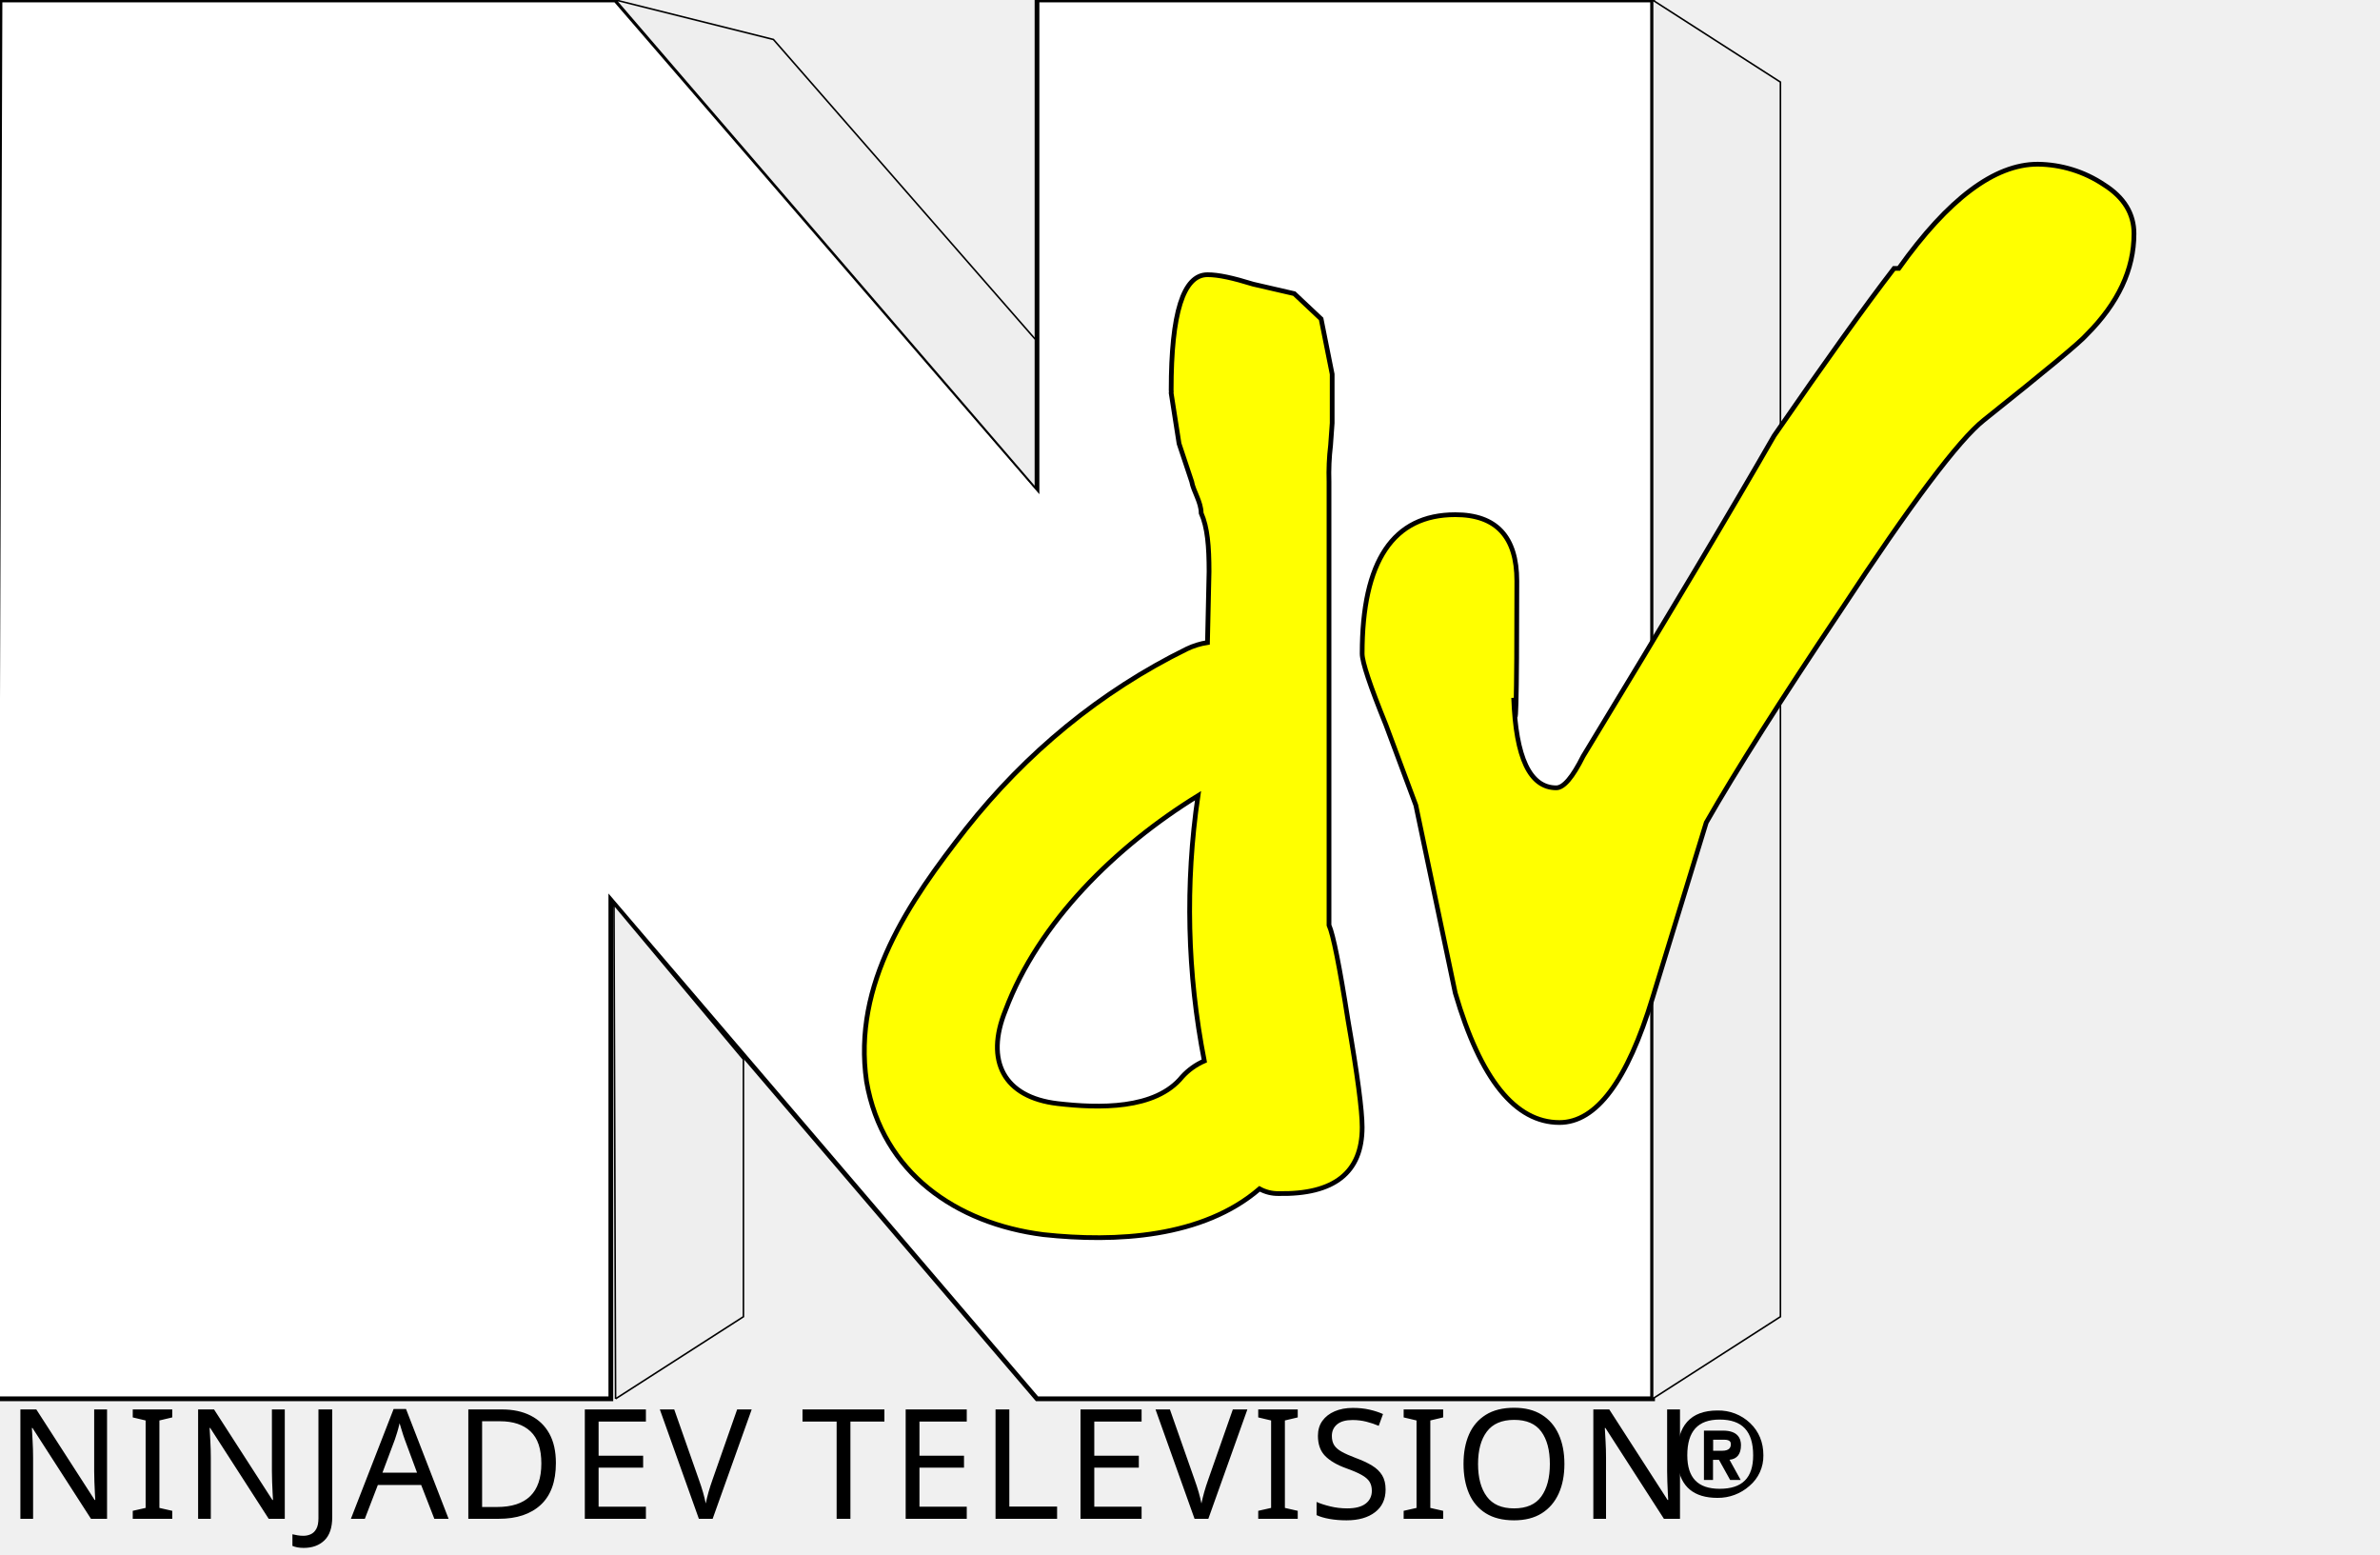
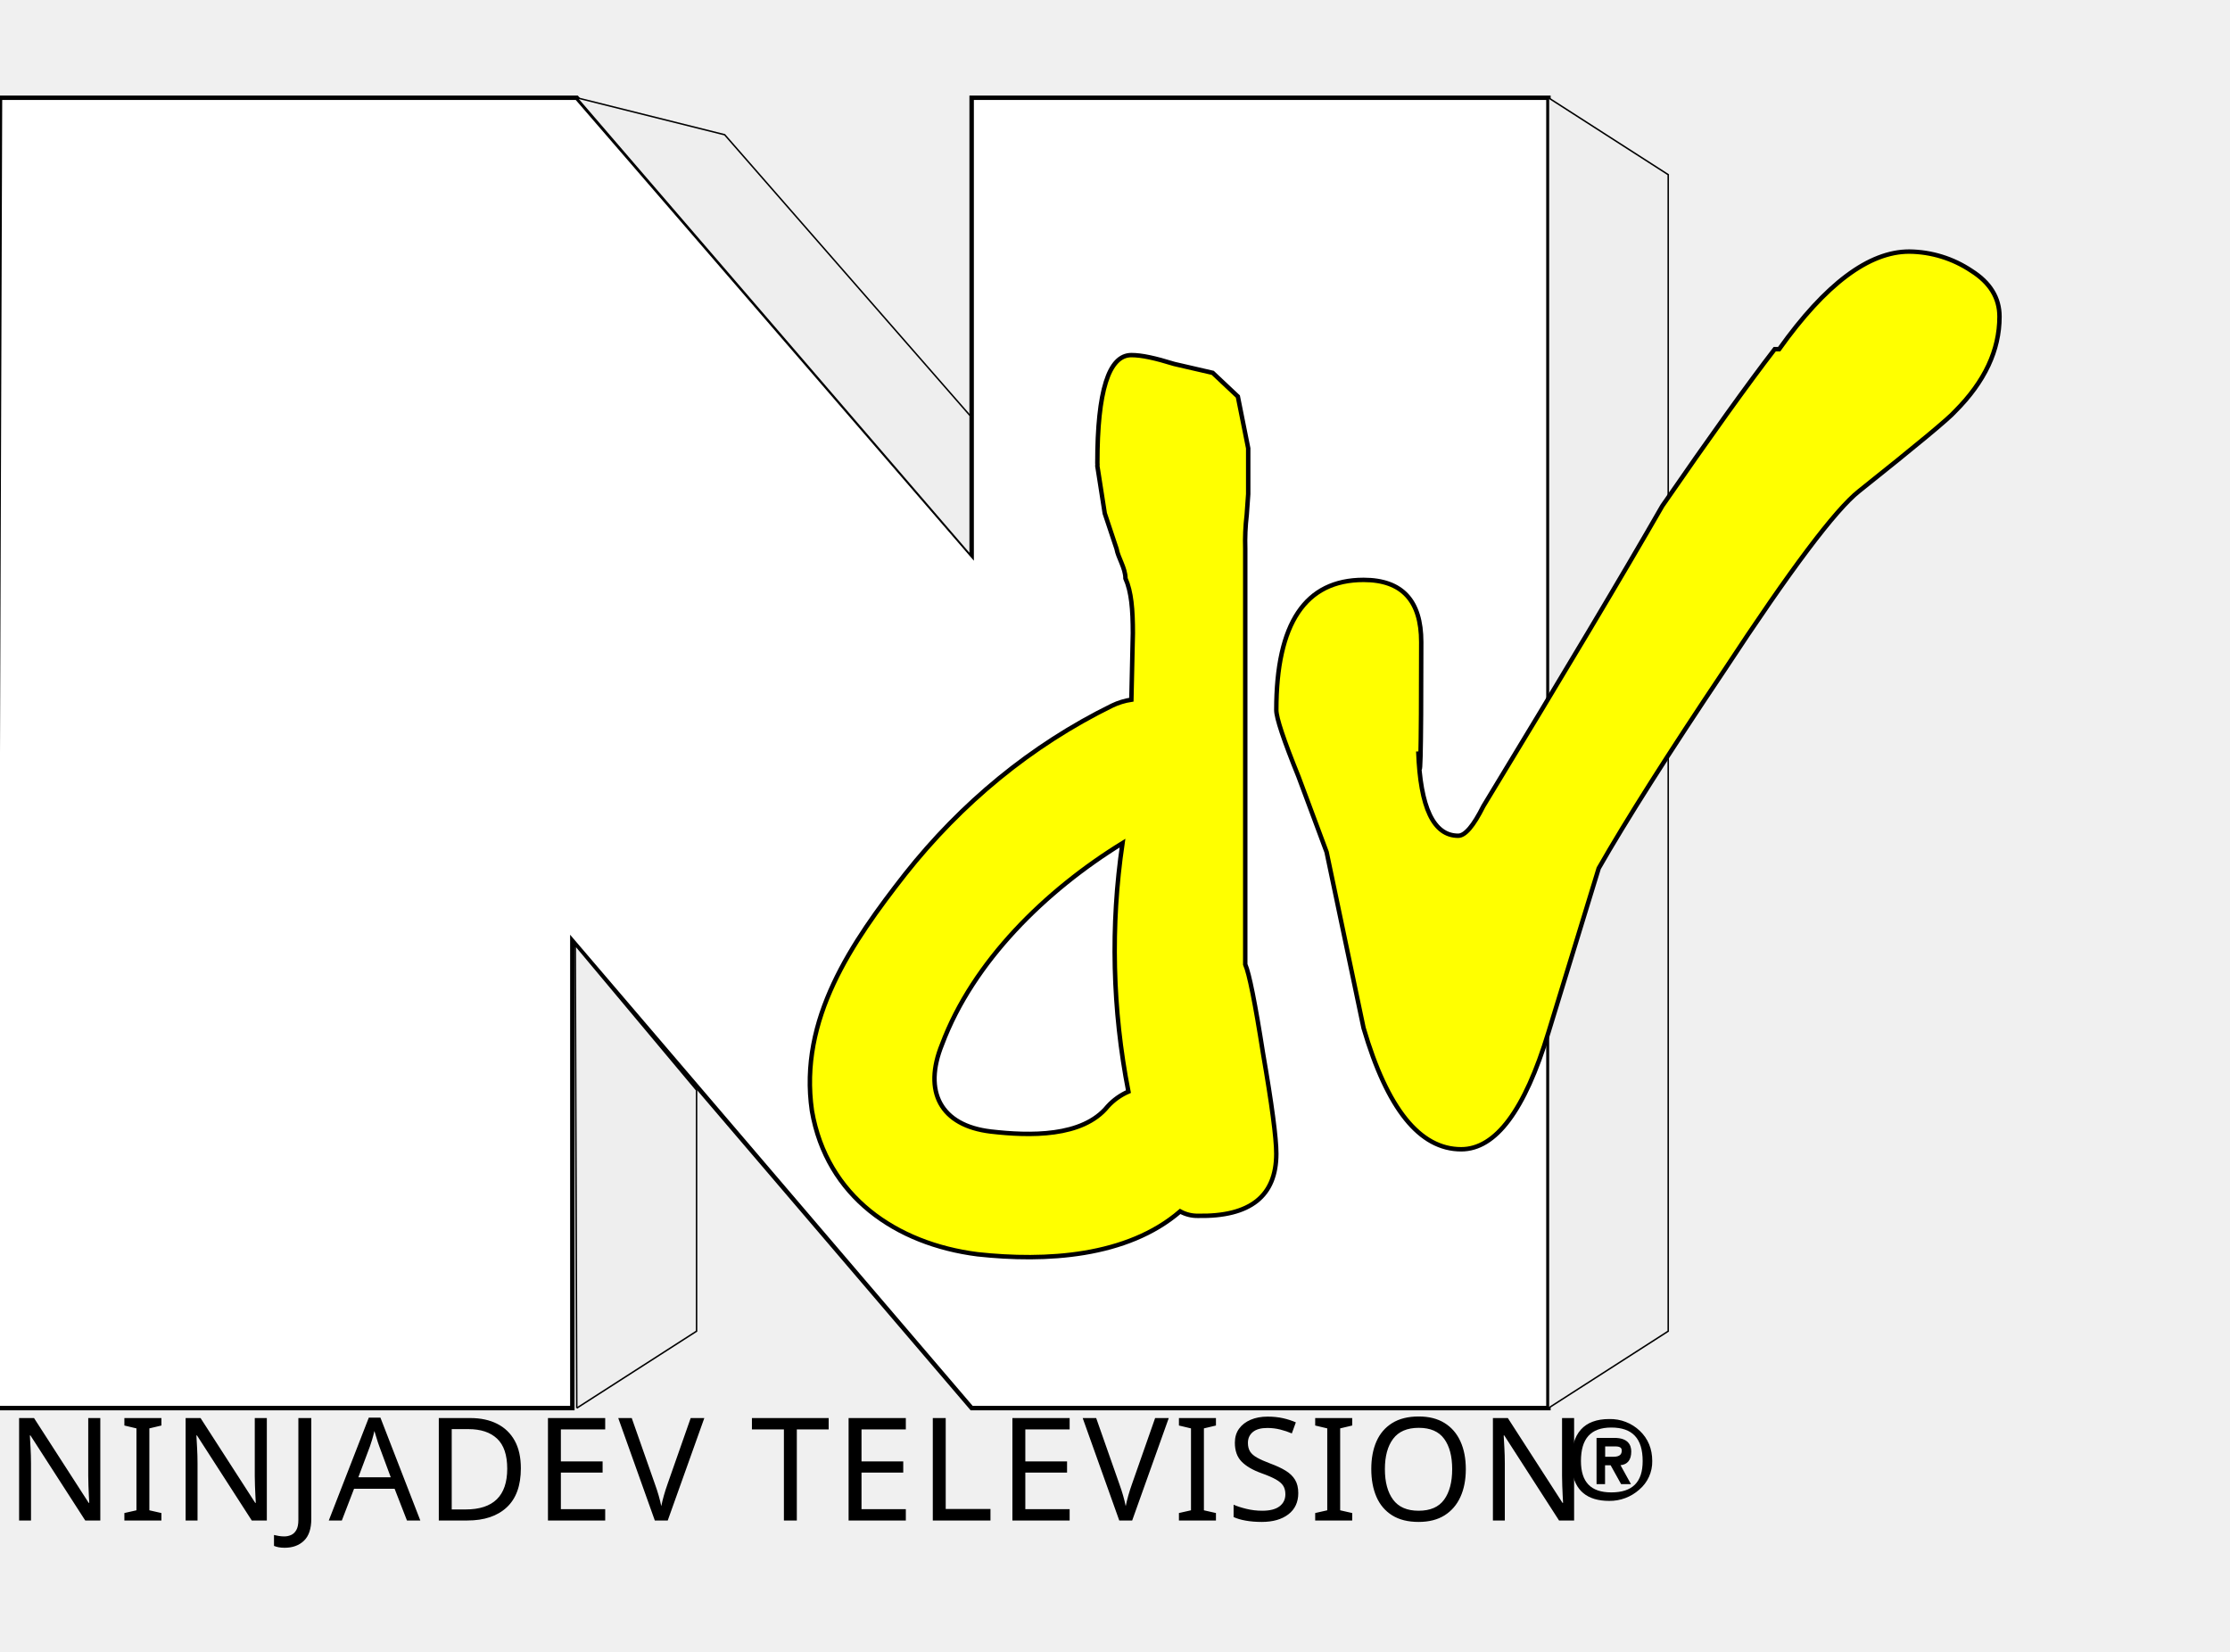
- <svg xmlns="http://www.w3.org/2000/svg" id="Layer_1" data-name="Layer 1" viewBox="0 0 1507.86 984.73">
+ <svg xmlns="http://www.w3.org/2000/svg" id="Layer_1" data-name="Layer 1" width="1080px" height="800px" viewBox="0 0 1507.86 984.73">
  <defs>
    <style>.text{font-size:97px;font-family:Avenir-Black, Avenir;letter-spacing:3px;}.n-main{fill:#fff;stroke:#000;stroke-miterlimit:10;stroke-width:3px;}.n-3d{fill:#eee;stroke:#000;stroke-miterlimit:10;stroke-widt:3px;}.dv{fill:yellow;stroke:#000;stroke-miterlimit:10;stroke-width:3px;}</style>
  </defs>
  <text class="text" transform="translate(3.51 962)">NINJADEV TELEVISION </text>
  <path class="r" d="M1510.82,961.79a29,29,0,0,0-20.71-8c-17,0-25.56,9.54-25.56,28.38a46.52,46.52,0,0,0,.38,6.07v.07s0,0,0,.06c1.86,13.79,10.3,20.77,25.17,20.77a30,30,0,0,0,20.33-7.62,24.7,24.7,0,0,0,8.77-19.35C1519.21,974,1516.38,967.11,1510.82,961.79ZM1470.5,973.2h0a2.76,2.76,0,0,1,.08-.27Zm21,30.19c-13.8,0-20.51-6.94-20.51-21.22,0-15.23,6.71-22.63,20.51-22.63,14.28,0,21.22,7.4,21.22,22.63C1512.75,996.45,1505.81,1003.39,1491.53,1003.39Zm13.51-27.6c0-4.22-2-9.25-11.38-9.25h-12.09v31.27h5.75V985.05h3.77l7.09,12.76h6.67L1497.74,985C1502.52,984.54,1505,981.38,1505,975.79ZM1493,979.3h-5.63v-7h7c3.77,0,4.21,1.59,4.21,2.79C1498.57,976.89,1498,979.3,1493,979.3Z" transform="translate(-402 -60.39)" />
  <path class="n-main" d="M 0 0 h 390 l 267 309 v -309 h 390 v 886 h -390 l -270 -316 v 316 h -390 z" />
  <path class="n-3d" d="M 390 0 l 100 25 L 656 215 v 94 L 390 0 M 1047 0 l 81 52 v 782 l -81 52 L 1047 0 M 390 886 l 81 -52 v -163 L 389 573 L 390 886" />
  <path class="dv" d="M1352 148q0-19-19-31a77 77 0 0 0-42-13q-41 0-88 66h-3q-27 35-76 106-39 68-121 203-10 20-17 20-25 0-27-57 2 44 2-74 0-42-39-42-59 0-59 88 0 8 15 45l19 51 25 119q24 82 66 82 35 0 59-79l34-111q28-49 85-134 67-102 91-121 59-47 65-54 30-30 30-64zM854 646q-8-51-12-60V305a152 152 0 0 1 1-23l1-14v-29-2l-7-35-17-16-26-6c-13-4-22-6-29-6q-23 0-23 73a7 7 0 0 1 0 2l5 32 8 24c1 6 6 13 6 20 4 9 5 21 5 37l-1 45a46 46 0 0 0-13 4c-55 27-102 66-140 114-36 46-72 98-63 160 10 58 57 90 112 97 46 5 101 2 137-29a24 24 0 0 0 12 3q53 1 53-42 0-16-9-68zm-105 36c-17 21-53 20-79 17-34-4-46-27-33-59 21-56 70-104 122-136a497 497 0 0 0 4 168 41 41 0 0 0-14 10z" />
</svg>
